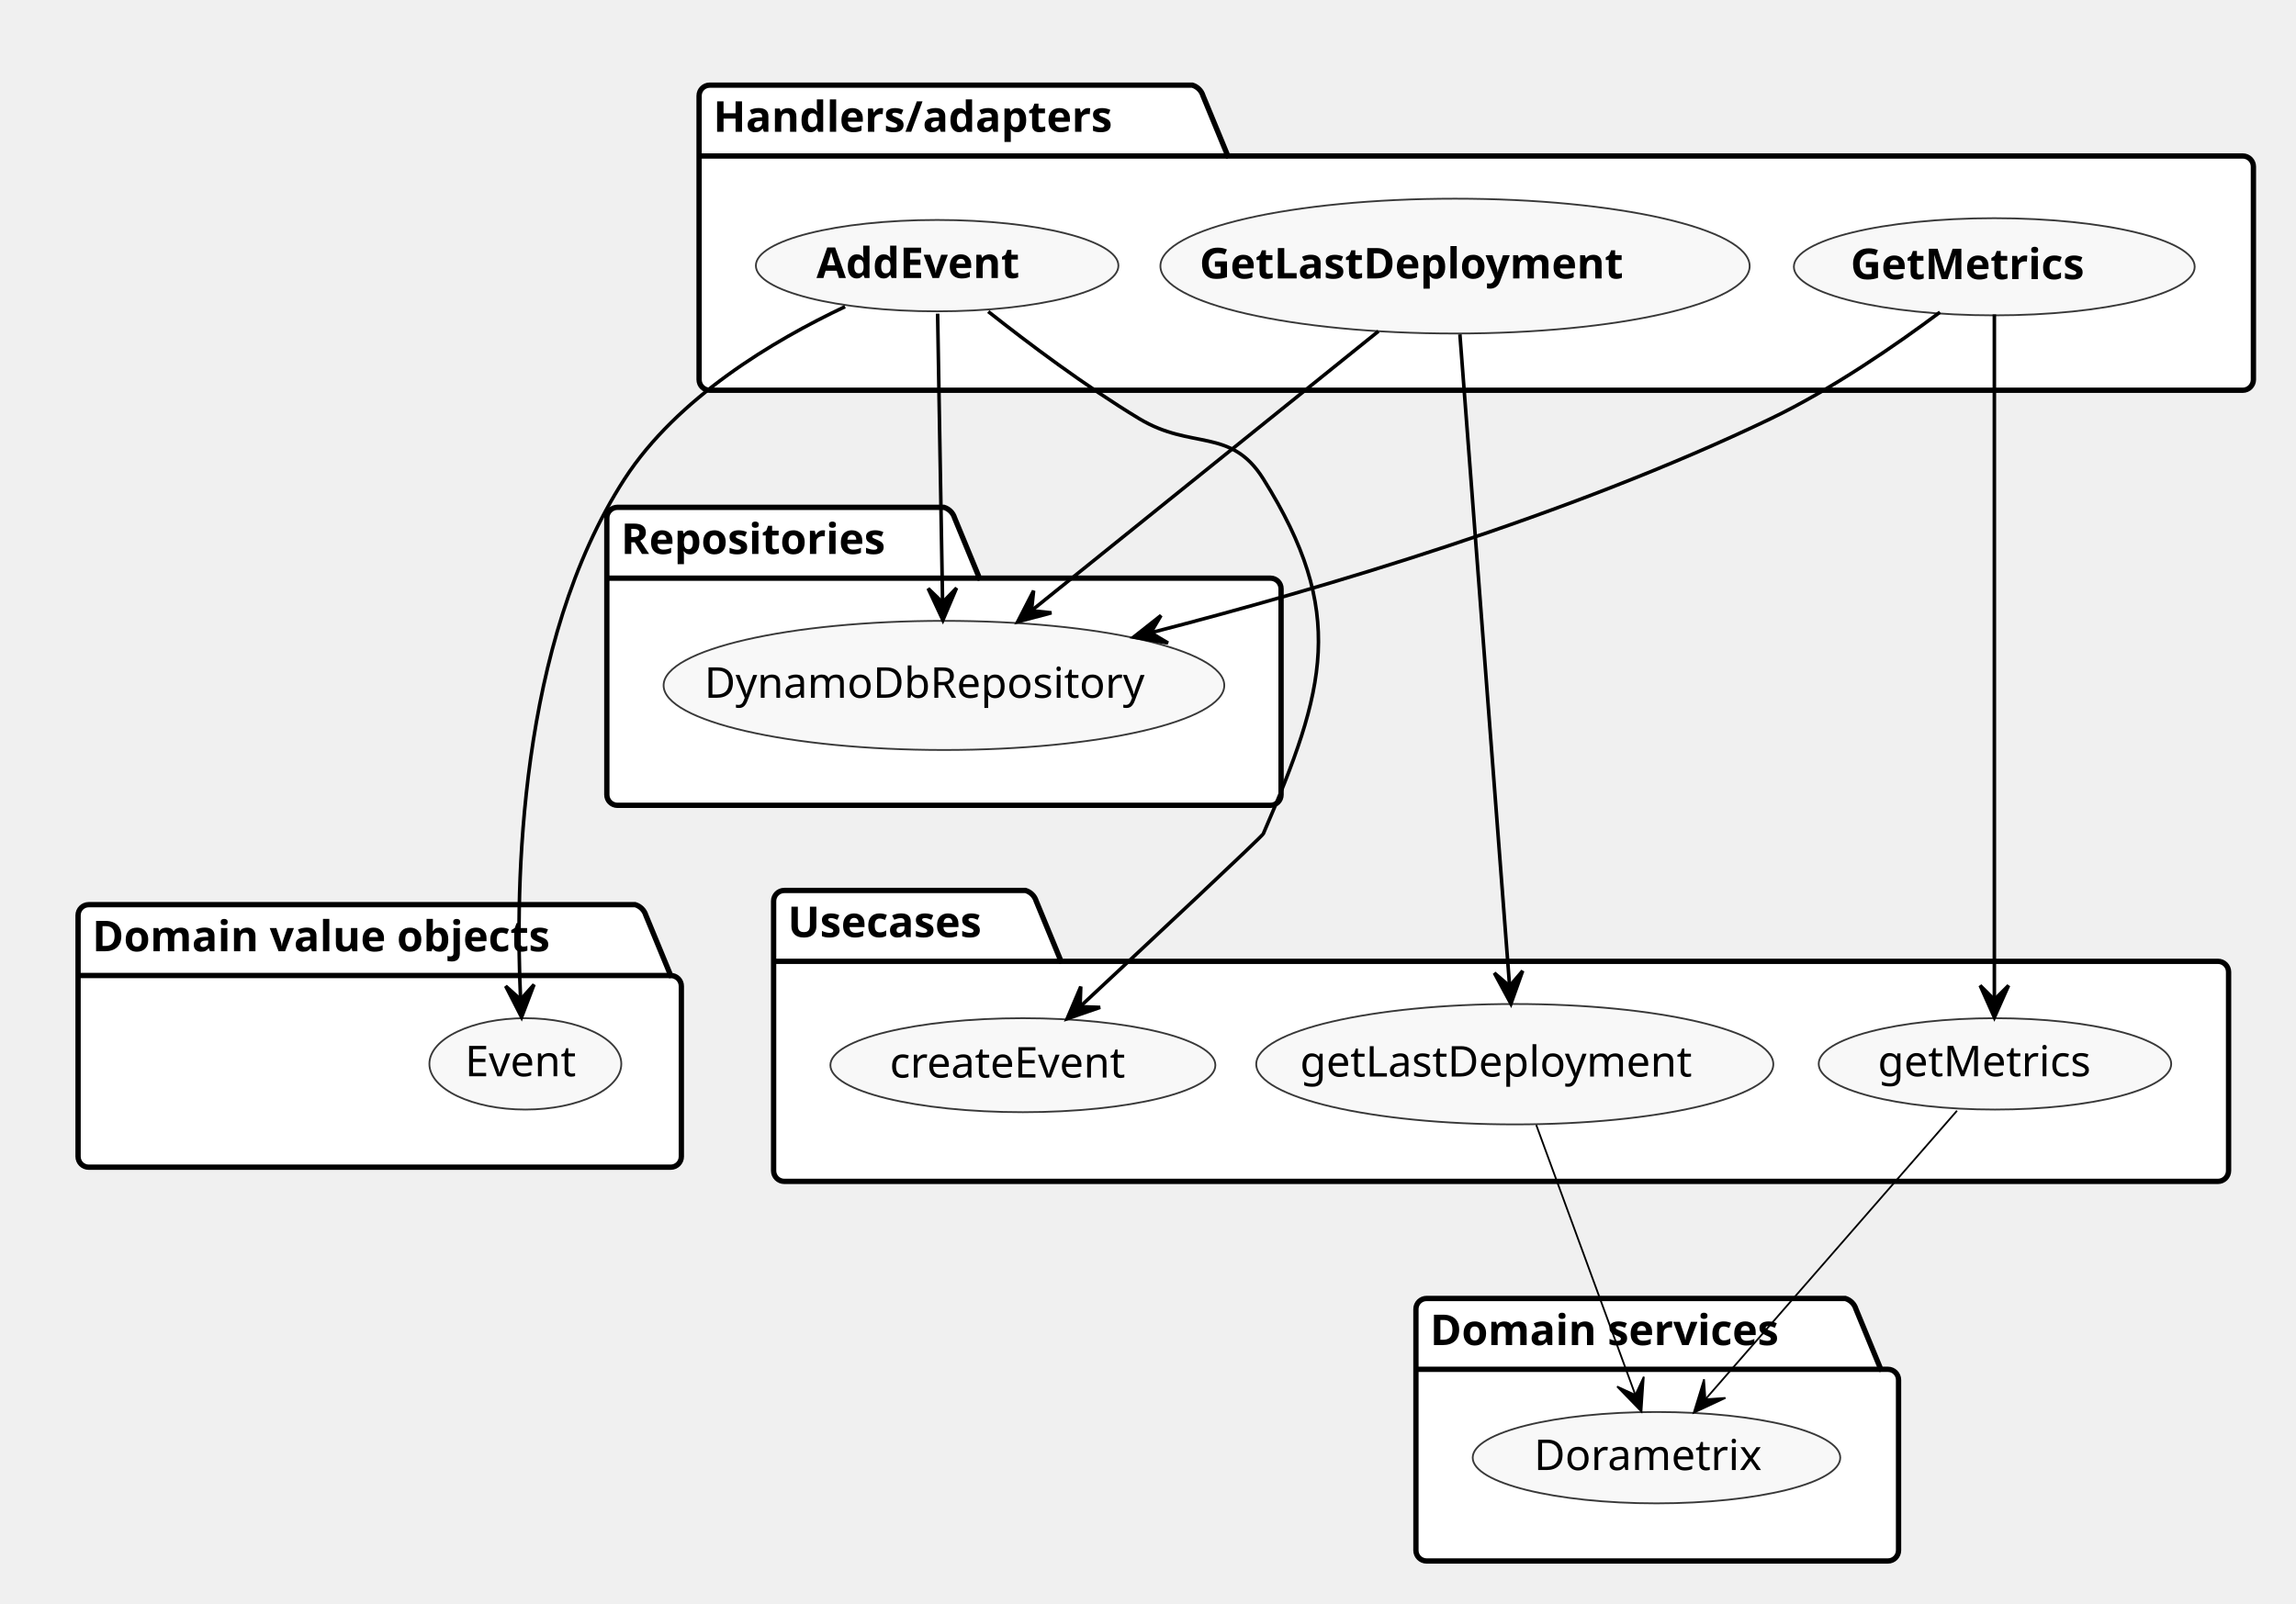
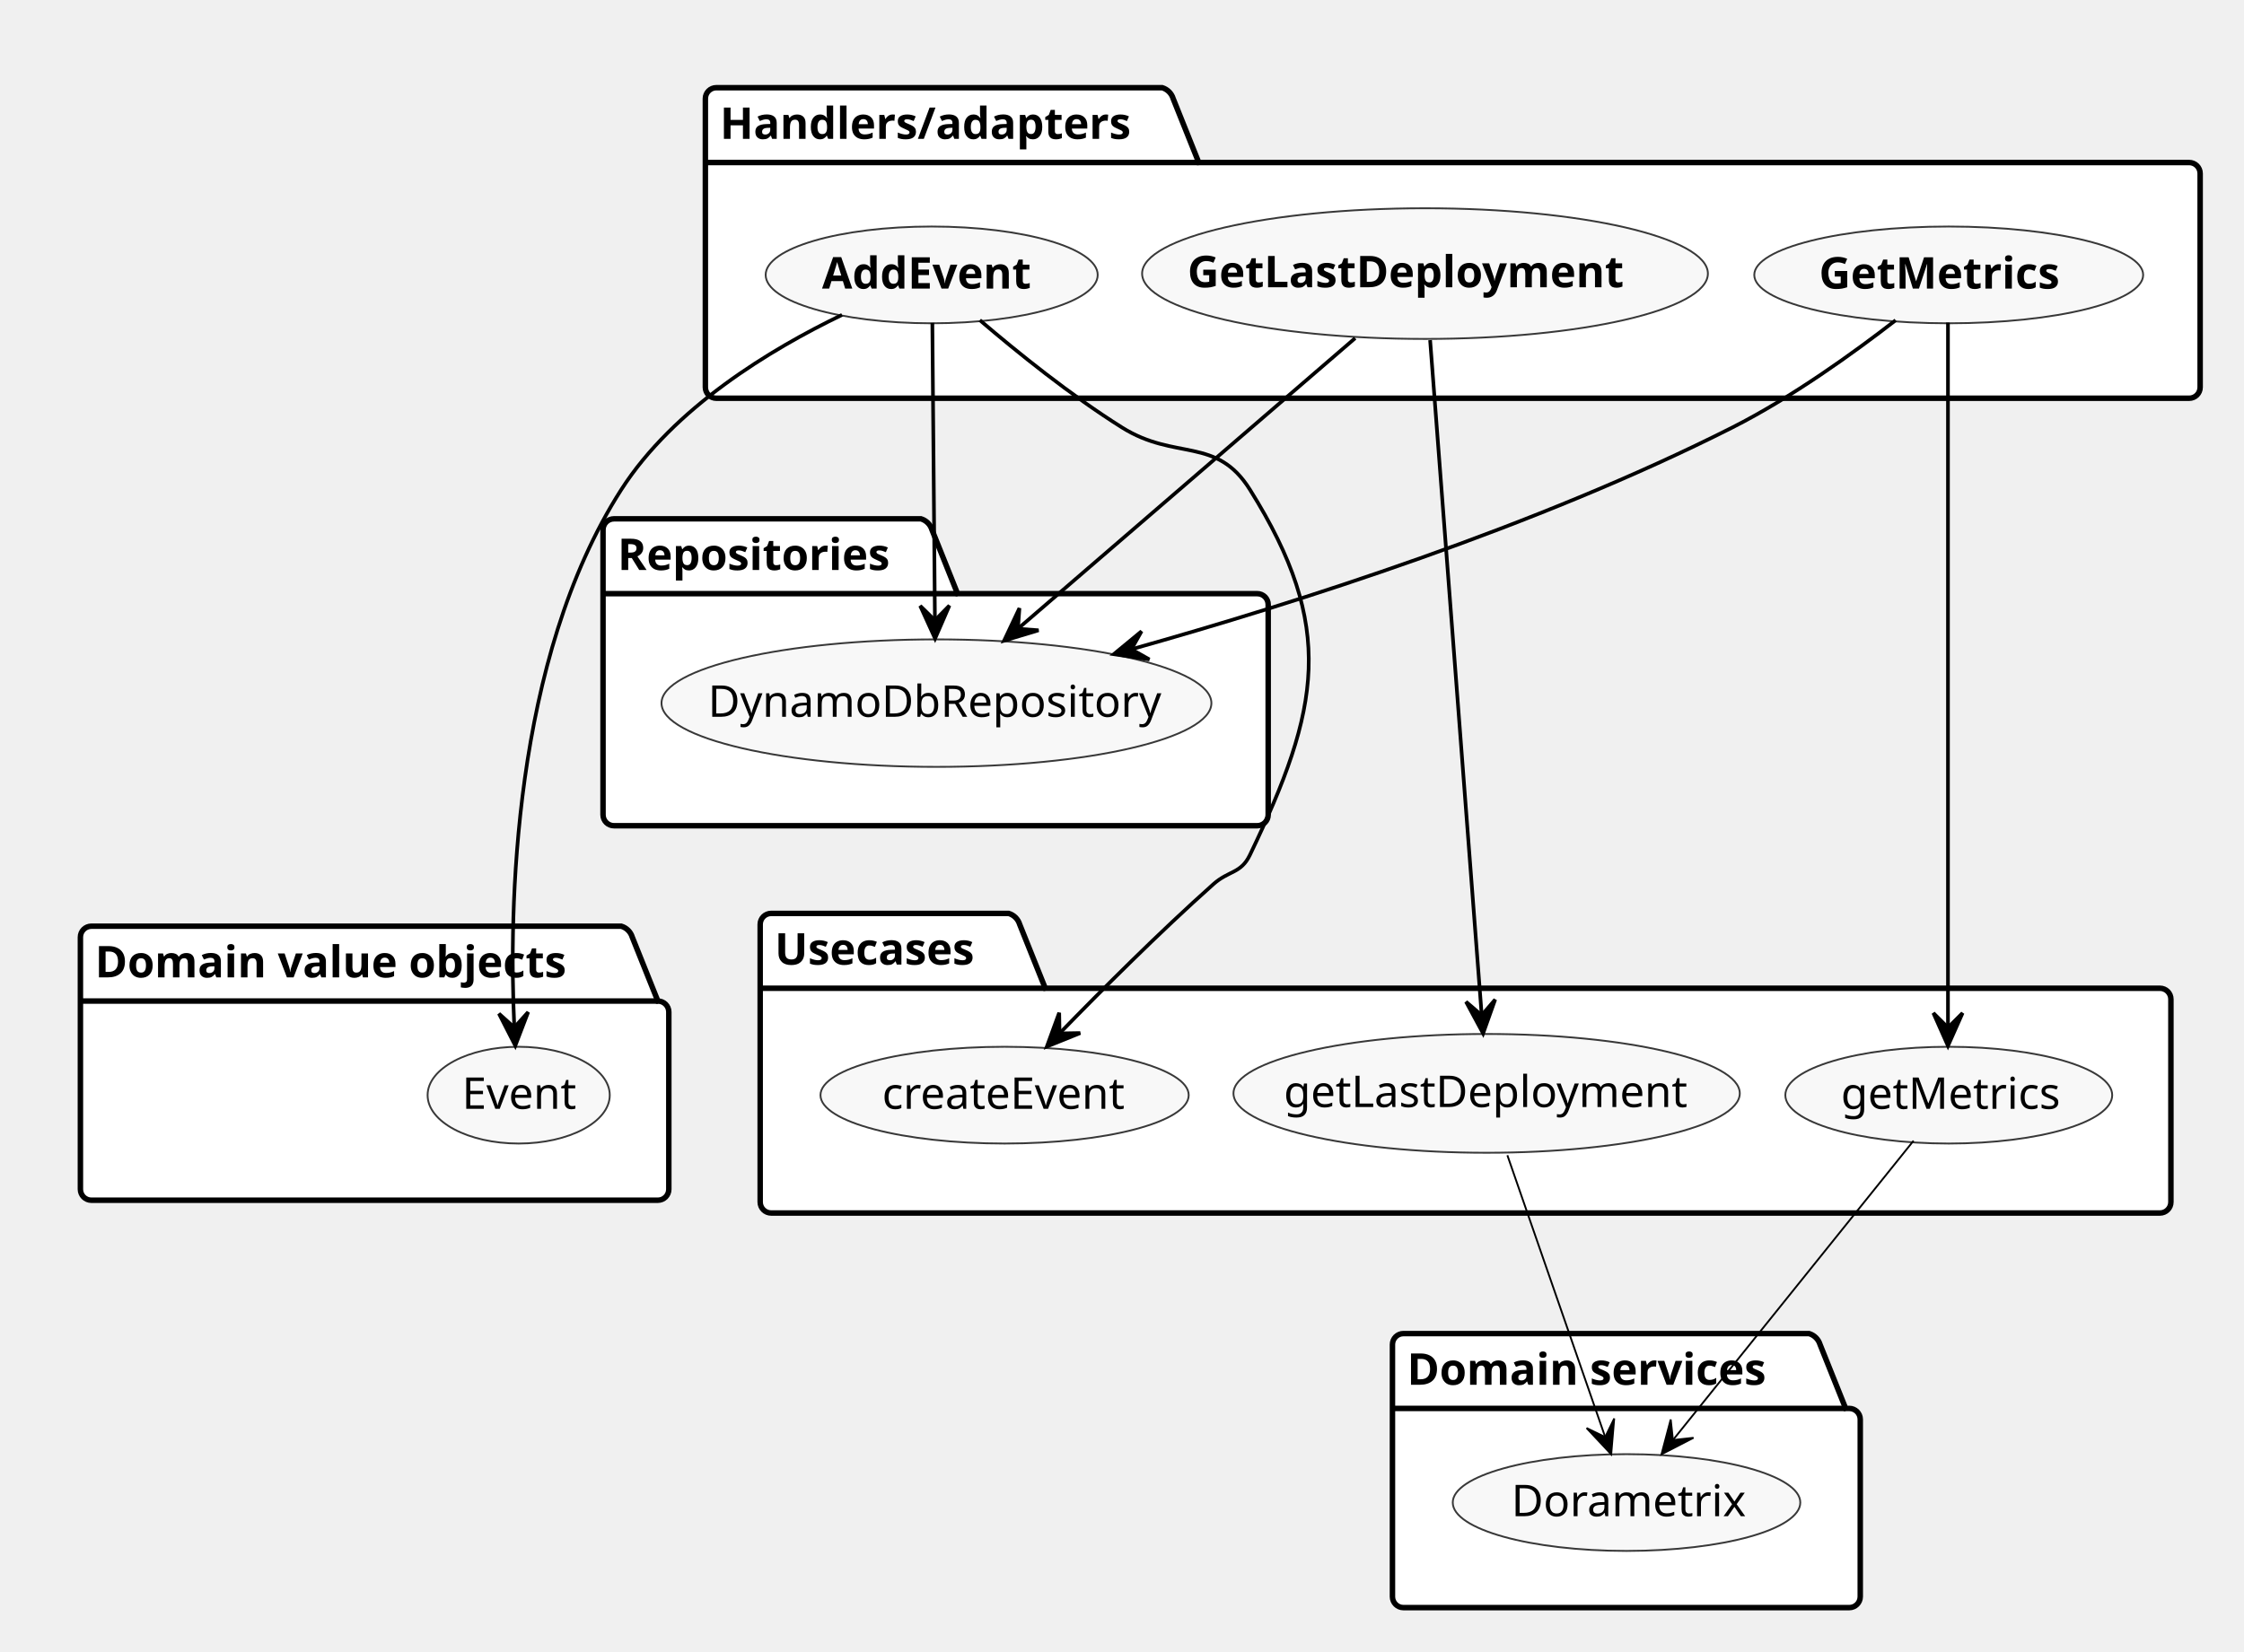
- <svg xmlns="http://www.w3.org/2000/svg" contentScriptType="application/ecmascript" contentStyleType="text/css" height="452px" preserveAspectRatio="none" style="width:647px;height:452px;" version="1.1" viewBox="0 0 647 452" width="647px" zoomAndPan="magnify">
+ <svg xmlns="http://www.w3.org/2000/svg" contentScriptType="application/ecmascript" contentStyleType="text/css" height="452px" preserveAspectRatio="none" style="width:614px;height:452px;" version="1.1" viewBox="0 0 614 452" width="614px" zoomAndPan="magnify">
  <defs />
  <g>
-     <path d="M200,24 L336,24 A4.5,4.5 0 0 1 339,27 L346,43.969 L632,43.969 A3,3 0 0 1 635,46.969 L635,107 A3,3 0 0 1 632,110 L200,110 A3,3 0 0 1 197,107 L197,27 A3,3 0 0 1 200,24 " fill="#FFFFFF" style="stroke: #000000; stroke-width: 1.5;" />
-     <line style="stroke: #000000; stroke-width: 1.5;" x1="197" x2="346" y1="43.969" y2="43.969" />
-     <text fill="#000000" font-family="Tahoma, sans-serif" font-size="12" font-weight="bold" lengthAdjust="spacingAndGlyphs" textLength="136" x="201" y="37.139">Handlers/adapters</text>
-     <path d="M402,366 L520,366 A4.5,4.5 0 0 1 523,369 L530,385.969 L532,385.969 A3,3 0 0 1 535,388.969 L535,437 A3,3 0 0 1 532,440 L402,440 A3,3 0 0 1 399,437 L399,369 A3,3 0 0 1 402,366 " fill="#FFFFFF" style="stroke: #000000; stroke-width: 1.5;" />
-     <line style="stroke: #000000; stroke-width: 1.5;" x1="399" x2="530" y1="385.969" y2="385.969" />
-     <text fill="#000000" font-family="Tahoma, sans-serif" font-size="12" font-weight="bold" lengthAdjust="spacingAndGlyphs" textLength="118" x="403" y="379.139">Domain services</text>
-     <path d="M25,255 L179,255 A4.5,4.5 0 0 1 182,258 L189,274.969 L189,274.969 A3,3 0 0 1 192,277.969 L192,326 A3,3 0 0 1 189,329 L25,329 A3,3 0 0 1 22,326 L22,258 A3,3 0 0 1 25,255 " fill="#FFFFFF" style="stroke: #000000; stroke-width: 1.5;" />
-     <line style="stroke: #000000; stroke-width: 1.5;" x1="22" x2="189" y1="274.969" y2="274.969" />
-     <text fill="#000000" font-family="Tahoma, sans-serif" font-size="12" font-weight="bold" lengthAdjust="spacingAndGlyphs" textLength="154" x="26" y="268.139">Domain value objects</text>
-     <path d="M174,143 L266,143 A4.5,4.5 0 0 1 269,146 L276,162.969 L358,162.969 A3,3 0 0 1 361,165.969 L361,224 A3,3 0 0 1 358,227 L174,227 A3,3 0 0 1 171,224 L171,146 A3,3 0 0 1 174,143 " fill="#FFFFFF" style="stroke: #000000; stroke-width: 1.5;" />
-     <line style="stroke: #000000; stroke-width: 1.5;" x1="171" x2="276" y1="162.969" y2="162.969" />
-     <text fill="#000000" font-family="Tahoma, sans-serif" font-size="12" font-weight="bold" lengthAdjust="spacingAndGlyphs" textLength="92" x="175" y="156.139">Repositories</text>
-     <path d="M221,251 L289,251 A4.5,4.5 0 0 1 292,254 L299,270.969 L625,270.969 A3,3 0 0 1 628,273.969 L628,330 A3,3 0 0 1 625,333 L221,333 A3,3 0 0 1 218,330 L218,254 A3,3 0 0 1 221,251 " fill="#FFFFFF" style="stroke: #000000; stroke-width: 1.5;" />
-     <line style="stroke: #000000; stroke-width: 1.5;" x1="218" x2="299" y1="270.969" y2="270.969" />
-     <text fill="#000000" font-family="Tahoma, sans-serif" font-size="12" font-weight="bold" lengthAdjust="spacingAndGlyphs" textLength="68" x="222" y="264.139">Usecases</text>
-     <ellipse cx="264.083" cy="74.877" fill="#F8F8F8" rx="51.083" ry="12.877" style="stroke: #383838; stroke-width: 0.5;" />
-     <text fill="#000000" font-family="Tahoma, sans-serif" font-size="12" font-weight="bold" lengthAdjust="spacingAndGlyphs" textLength="68" x="230.083" y="78.362">AddEvent</text>
-     <ellipse cx="410.022" cy="75.004" fill="#F8F8F8" rx="83.022" ry="19.004" style="stroke: #383838; stroke-width: 0.5;" />
-     <text fill="#000000" font-family="Tahoma, sans-serif" font-size="12" font-weight="bold" lengthAdjust="spacingAndGlyphs" textLength="144" x="338.022" y="78.489">GetLastDeployment</text>
-     <ellipse cx="561.977" cy="75.195" fill="#F8F8F8" rx="56.477" ry="13.695" style="stroke: #383838; stroke-width: 0.5;" />
-     <text fill="#000000" font-family="Tahoma, sans-serif" font-size="12" font-weight="bold" lengthAdjust="spacingAndGlyphs" textLength="81" x="521.477" y="78.68">GetMetrics</text>
-     <ellipse cx="466.79" cy="410.877" fill="#F8F8F8" rx="51.79" ry="12.877" style="stroke: #383838; stroke-width: 0.5;" />
-     <text fill="#000000" font-family="Tahoma, sans-serif" font-size="12" lengthAdjust="spacingAndGlyphs" textLength="69" x="432.29" y="414.362">Dorametrix</text>
-     <ellipse cx="148.042" cy="299.877" fill="#F8F8F8" rx="27.042" ry="12.877" style="stroke: #383838; stroke-width: 0.5;" />
-     <text fill="#000000" font-family="Tahoma, sans-serif" font-size="12" lengthAdjust="spacingAndGlyphs" textLength="34" x="131.042" y="303.362">Event</text>
-     <ellipse cx="265.999" cy="193.2" fill="#F8F8F8" rx="78.999" ry="18.2" style="stroke: #383838; stroke-width: 0.5;" />
-     <text fill="#000000" font-family="Tahoma, sans-serif" font-size="12" lengthAdjust="spacingAndGlyphs" textLength="135" x="198.499" y="196.684">DynamoDbRepository</text>
-     <ellipse cx="288.242" cy="300.248" fill="#F8F8F8" rx="54.242" ry="13.248" style="stroke: #383838; stroke-width: 0.5;" />
-     <text fill="#000000" font-family="Tahoma, sans-serif" font-size="12" lengthAdjust="spacingAndGlyphs" textLength="75" x="250.742" y="303.733">createEvent</text>
-     <ellipse cx="426.856" cy="299.971" fill="#F8F8F8" rx="72.856" ry="16.971" style="stroke: #383838; stroke-width: 0.5;" />
-     <text fill="#000000" font-family="Tahoma, sans-serif" font-size="12" lengthAdjust="spacingAndGlyphs" textLength="121" x="366.356" y="303.455">getLastDeployment</text>
-     <ellipse cx="562.169" cy="299.877" fill="#F8F8F8" rx="49.669" ry="12.877" style="stroke: #383838; stroke-width: 0.5;" />
-     <text fill="#000000" font-family="Tahoma, sans-serif" font-size="12" lengthAdjust="spacingAndGlyphs" textLength="66" x="529.169" y="303.362">getMetrics</text>
-     <path d="M278.485,87.826 C289.709,96.7 305.851,108.845 321,118 C335.801,126.944 346.824,120.342 356,135 C379.583,172.672 373.628,194.201 356,235 C355.651,235.807 324.564,264.896 304.548,283.575 " fill="none" id="&lt;b&gt;AddEvent&lt;/b&gt;-&gt;createEvent" style="stroke: #000000; stroke-width: 1.0;" />
-     <polygon fill="#000000" points="300.704,287.161,310.014,283.947,304.36,283.75,304.557,278.097,300.704,287.161" style="stroke: #000000; stroke-width: 1.0;" />
-     <path d="M264.214,88.414 C264.548,107.758 265.196,145.378 265.613,169.563 " fill="none" id="&lt;b&gt;AddEvent&lt;/b&gt;-&gt;DynamoDbRepository" style="stroke: #000000; stroke-width: 1.0;" />
-     <polygon fill="#000000" points="265.704,174.806,269.546,165.738,265.617,169.807,261.548,165.877,265.704,174.806" style="stroke: #000000; stroke-width: 1.0;" />
-     <path d="M238.129,86.442 C217.897,96 190.796,112.15 176,135 C146.021,181.297 145.187,249.774 146.698,281.583 " fill="none" id="&lt;b&gt;AddEvent&lt;/b&gt;-&gt;Event" style="stroke: #000000; stroke-width: 1.0;" />
-     <polygon fill="#000000" points="146.979,286.724,150.485,277.52,146.708,281.731,142.496,277.954,146.979,286.724" style="stroke: #000000; stroke-width: 1.0;" />
-     <path d="M432.902,317.083 C440.386,337.478 453.23,372.476 460.836,393.204 " fill="none" id="getLastDeployment-&gt;Dorametrix" style="stroke: #000000; stroke-width: 0.5;" />
-     <polygon fill="#000000" points="462.559,397.899,463.214,388.072,460.837,393.205,455.703,390.828,462.559,397.899" style="stroke: #000000; stroke-width: 0.5;" />
-     <path d="M388.442,93.366 C362.268,114.451 318.223,149.932 290.705,172.098 " fill="none" id="&lt;b&gt;GetLastDeployment&lt;/b&gt;-&gt;DynamoDbRepository" style="stroke: #000000; stroke-width: 1.0;" />
-     <polygon fill="#000000" points="286.769,175.269,296.287,172.736,290.662,172.132,291.267,166.507,286.769,175.269" style="stroke: #000000; stroke-width: 1.0;" />
-     <path d="M411.391,94.249 C414.515,135.232 422.074,234.382 425.392,277.912 " fill="none" id="&lt;b&gt;GetLastDeployment&lt;/b&gt;-&gt;getLastDeployment" style="stroke: #000000; stroke-width: 1.0;" />
-     <polygon fill="#000000" points="425.775,282.937,429.079,273.659,425.395,277.952,421.103,274.267,425.775,282.937" style="stroke: #000000; stroke-width: 1.0;" />
-     <path d="M551.47,313.081 C534.188,332.91 499.819,372.344 480.677,394.307 " fill="none" id="getMetrics-&gt;Dorametrix" style="stroke: #000000; stroke-width: 0.5;" />
-     <polygon fill="#000000" points="477.288,398.196,486.217,394.04,480.574,394.427,480.187,388.783,477.288,398.196" style="stroke: #000000; stroke-width: 0.5;" />
-     <path d="M546.683,87.997 C534.358,97.199 516.3,109.691 499,118 C442.038,145.359 372.522,165.924 324.321,178.345 " fill="none" id="&lt;b&gt;GetMetrics&lt;/b&gt;-&gt;DynamoDbRepository" style="stroke: #000000; stroke-width: 1.0;" />
-     <polygon fill="#000000" points="319.432,179.596,329.143,181.239,324.276,178.356,327.159,173.489,319.432,179.596" style="stroke: #000000; stroke-width: 1.0;" />
-     <path d="M562,88.628 C562,126.357 562,238.3 562,281.614 " fill="none" id="&lt;b&gt;GetMetrics&lt;/b&gt;-&gt;getMetrics" style="stroke: #000000; stroke-width: 1.0;" />
-     <polygon fill="#000000" points="562,286.784,566,277.784,562,281.784,558,277.784,562,286.784" style="stroke: #000000; stroke-width: 1.0;" />
+     <path d="M196,24 L318,24 A4.5,4.5 0 0 1 321,27 L328,44.484 L599,44.484 A3,3 0 0 1 602,47.484 L602,106 A3,3 0 0 1 599,109 L196,109 A3,3 0 0 1 193,106 L193,27 A3,3 0 0 1 196,24 " fill="#FFFFFF" style="stroke: #000000; stroke-width: 1.5;" />
+     <line style="stroke: #000000; stroke-width: 1.5;" x1="193" x2="328" y1="44.484" y2="44.484" />
+     <text fill="#000000" font-family="Tahoma, sans-serif" font-size="12" font-weight="bold" lengthAdjust="spacingAndGlyphs" textLength="122" x="197" y="38.006">Handlers/adapters</text>
+     <path d="M384,365 L495,365 A4.5,4.5 0 0 1 498,368 L505,385.484 L506,385.484 A3,3 0 0 1 509,388.484 L509,437 A3,3 0 0 1 506,440 L384,440 A3,3 0 0 1 381,437 L381,368 A3,3 0 0 1 384,365 " fill="#FFFFFF" style="stroke: #000000; stroke-width: 1.5;" />
+     <line style="stroke: #000000; stroke-width: 1.5;" x1="381" x2="505" y1="385.484" y2="385.484" />
+     <text fill="#000000" font-family="Tahoma, sans-serif" font-size="12" font-weight="bold" lengthAdjust="spacingAndGlyphs" textLength="111" x="385" y="379.006">Domain services</text>
+     <path d="M25,253.5 L170,253.5 A4.5,4.5 0 0 1 173,256.5 L180,273.984 L180,273.984 A3,3 0 0 1 183,276.984 L183,325.5 A3,3 0 0 1 180,328.5 L25,328.5 A3,3 0 0 1 22,325.5 L22,256.5 A3,3 0 0 1 25,253.5 " fill="#FFFFFF" style="stroke: #000000; stroke-width: 1.5;" />
+     <line style="stroke: #000000; stroke-width: 1.5;" x1="22" x2="180" y1="273.984" y2="273.984" />
+     <text fill="#000000" font-family="Tahoma, sans-serif" font-size="12" font-weight="bold" lengthAdjust="spacingAndGlyphs" textLength="145" x="26" y="267.506">Domain value objects</text>
+     <path d="M168,142 L252,142 A4.5,4.5 0 0 1 255,145 L262,162.484 L344,162.484 A3,3 0 0 1 347,165.484 L347,223 A3,3 0 0 1 344,226 L168,226 A3,3 0 0 1 165,223 L165,145 A3,3 0 0 1 168,142 " fill="#FFFFFF" style="stroke: #000000; stroke-width: 1.5;" />
+     <line style="stroke: #000000; stroke-width: 1.5;" x1="165" x2="262" y1="162.484" y2="162.484" />
+     <text fill="#000000" font-family="Tahoma, sans-serif" font-size="12" font-weight="bold" lengthAdjust="spacingAndGlyphs" textLength="84" x="169" y="156.006">Repositories</text>
+     <path d="M211,250 L276,250 A4.5,4.5 0 0 1 279,253 L286,270.484 L591,270.484 A3,3 0 0 1 594,273.484 L594,329 A3,3 0 0 1 591,332 L211,332 A3,3 0 0 1 208,329 L208,253 A3,3 0 0 1 211,250 " fill="#FFFFFF" style="stroke: #000000; stroke-width: 1.5;" />
+     <line style="stroke: #000000; stroke-width: 1.5;" x1="208" x2="286" y1="270.484" y2="270.484" />
+     <text fill="#000000" font-family="Tahoma, sans-serif" font-size="12" font-weight="bold" lengthAdjust="spacingAndGlyphs" textLength="65" x="212" y="264.006">Usecases</text>
+     <ellipse cx="254.926" cy="75.242" fill="#F8F8F8" rx="45.426" ry="13.242" style="stroke: #383838; stroke-width: 0.5;" />
+     <text fill="#000000" font-family="Tahoma, sans-serif" font-size="12" font-weight="bold" lengthAdjust="spacingAndGlyphs" textLength="60" x="224.926" y="78.984">AddEvent</text>
+     <ellipse cx="389.906" cy="74.881" fill="#F8F8F8" rx="77.406" ry="17.881" style="stroke: #383838; stroke-width: 0.5;" />
+     <text fill="#000000" font-family="Tahoma, sans-serif" font-size="12" font-weight="bold" lengthAdjust="spacingAndGlyphs" textLength="130" x="324.906" y="78.623">GetLastDeployment</text>
+     <ellipse cx="533.205" cy="75.242" fill="#F8F8F8" rx="53.205" ry="13.242" style="stroke: #383838; stroke-width: 0.5;" />
+     <text fill="#000000" font-family="Tahoma, sans-serif" font-size="12" font-weight="bold" lengthAdjust="spacingAndGlyphs" textLength="71" x="497.705" y="78.984">GetMetrics</text>
+     <ellipse cx="445.048" cy="411.242" fill="#F8F8F8" rx="47.548" ry="13.242" style="stroke: #383838; stroke-width: 0.5;" />
+     <text fill="#000000" font-family="Tahoma, sans-serif" font-size="12" lengthAdjust="spacingAndGlyphs" textLength="63" x="413.548" y="414.984">Dorametrix</text>
+     <ellipse cx="141.92" cy="299.742" fill="#F8F8F8" rx="24.92" ry="13.242" style="stroke: #383838; stroke-width: 0.5;" />
+     <text fill="#000000" font-family="Tahoma, sans-serif" font-size="12" lengthAdjust="spacingAndGlyphs" textLength="31" x="126.42" y="303.484">Event</text>
+     <ellipse cx="256.232" cy="192.446" fill="#F8F8F8" rx="75.232" ry="17.446" style="stroke: #383838; stroke-width: 0.5;" />
+     <text fill="#000000" font-family="Tahoma, sans-serif" font-size="12" lengthAdjust="spacingAndGlyphs" textLength="125" x="193.732" y="196.189">DynamoDbRepository</text>
+     <ellipse cx="274.876" cy="299.742" fill="#F8F8F8" rx="50.376" ry="13.242" style="stroke: #383838; stroke-width: 0.5;" />
+     <text fill="#000000" font-family="Tahoma, sans-serif" font-size="12" lengthAdjust="spacingAndGlyphs" textLength="67" x="241.376" y="303.484">createEvent</text>
+     <ellipse cx="406.768" cy="299.254" fill="#F8F8F8" rx="69.268" ry="16.254" style="stroke: #383838; stroke-width: 0.5;" />
+     <text fill="#000000" font-family="Tahoma, sans-serif" font-size="12" lengthAdjust="spacingAndGlyphs" textLength="111" x="351.268" y="302.996">getLastDeployment</text>
+     <ellipse cx="533.219" cy="299.742" fill="#F8F8F8" rx="44.719" ry="13.242" style="stroke: #383838; stroke-width: 0.5;" />
+     <text fill="#000000" font-family="Tahoma, sans-serif" font-size="12" lengthAdjust="spacingAndGlyphs" textLength="59" x="503.719" y="303.484">getMetrics</text>
+     <path d="M268.096,87.627 C278.273,96.334 292.973,108.208 307,117 C321.653,126.185 332.824,119.342 342,134 C365.583,171.672 361.253,193.942 342,234 C339.534,239.13 336.249,238.213 332,242 C317.233,255.159 301.317,271.097 290.066,282.686 " fill="none" id="&lt;b&gt;AddEvent&lt;/b&gt;-&gt;createEvent" style="stroke: #000000; stroke-width: 1.0;" />
+     <polygon fill="#000000" points="286.438,286.439,295.569,282.748,289.913,282.844,289.817,277.188,286.438,286.439" style="stroke: #000000; stroke-width: 1.0;" />
+     <path d="M255.107,88.361 C255.275,107.729 255.602,145.5 255.81,169.564 " fill="none" id="&lt;b&gt;AddEvent&lt;/b&gt;-&gt;DynamoDbRepository" style="stroke: #000000; stroke-width: 1.0;" />
+     <polygon fill="#000000" points="255.855,174.775,259.778,165.741,255.812,169.775,251.778,165.81,255.855,174.775" style="stroke: #000000; stroke-width: 1.0;" />
+     <path d="M230.397,86.184 C210.808,95.622 184.371,111.594 170,134 C140.134,180.564 139.244,249.188 140.72,281.055 " fill="none" id="&lt;b&gt;AddEvent&lt;/b&gt;-&gt;Event" style="stroke: #000000; stroke-width: 1.0;" />
+     <polygon fill="#000000" points="140.995,286.205,144.511,277.005,140.729,281.212,136.522,277.43,140.995,286.205" style="stroke: #000000; stroke-width: 1.0;" />
+     <path d="M412.444,316.189 C419.55,336.664 431.934,372.348 439.207,393.307 " fill="none" id="getLastDeployment-&gt;Dorametrix" style="stroke: #000000; stroke-width: 0.5;" />
+     <polygon fill="#000000" points="440.852,398.049,441.68,388.235,439.212,393.325,434.122,390.858,440.852,398.049" style="stroke: #000000; stroke-width: 0.5;" />
+     <path d="M370.801,92.548 C346.484,113.508 304.638,149.577 278.745,171.895 " fill="none" id="&lt;b&gt;GetLastDeployment&lt;/b&gt;-&gt;DynamoDbRepository" style="stroke: #000000; stroke-width: 1.0;" />
+     <polygon fill="#000000" points="274.731,175.355,284.16,172.509,278.518,172.091,278.937,166.449,274.731,175.355" style="stroke: #000000; stroke-width: 1.0;" />
+     <path d="M391.306,93.09 C394.384,133.377 402.086,234.179 405.42,277.821 " fill="none" id="&lt;b&gt;GetLastDeployment&lt;/b&gt;-&gt;getLastDeployment" style="stroke: #000000; stroke-width: 1.0;" />
+     <polygon fill="#000000" points="405.804,282.851,409.108,273.573,405.424,277.865,401.132,274.181,405.804,282.851" style="stroke: #000000; stroke-width: 1.0;" />
+     <path d="M523.582,312.218 C507.721,331.955 475.662,371.847 457.783,394.094 " fill="none" id="getMetrics-&gt;Dorametrix" style="stroke: #000000; stroke-width: 0.5;" />
+     <polygon fill="#000000" points="454.617,398.034,463.373,393.525,457.749,394.137,457.137,388.513,454.617,398.034" style="stroke: #000000; stroke-width: 0.5;" />
+     <path d="M518.683,87.651 C507.155,96.6 490.251,108.78 474,117 C420.453,144.086 354.793,165.012 309.61,177.696 " fill="none" id="&lt;b&gt;GetMetrics&lt;/b&gt;-&gt;DynamoDbRepository" style="stroke: #000000; stroke-width: 1.0;" />
+     <polygon fill="#000000" points="304.754,179.049,314.498,180.485,309.57,177.706,312.349,172.779,304.754,179.049" style="stroke: #000000; stroke-width: 1.0;" />
+     <path d="M533,88.279 C533,125.585 533,237.685 533,281.079 " fill="none" id="&lt;b&gt;GetMetrics&lt;/b&gt;-&gt;getMetrics" style="stroke: #000000; stroke-width: 1.0;" />
+     <polygon fill="#000000" points="533,286.258,537,277.258,533,281.258,529,277.258,533,286.258" style="stroke: #000000; stroke-width: 1.0;" />
  </g>
</svg>
